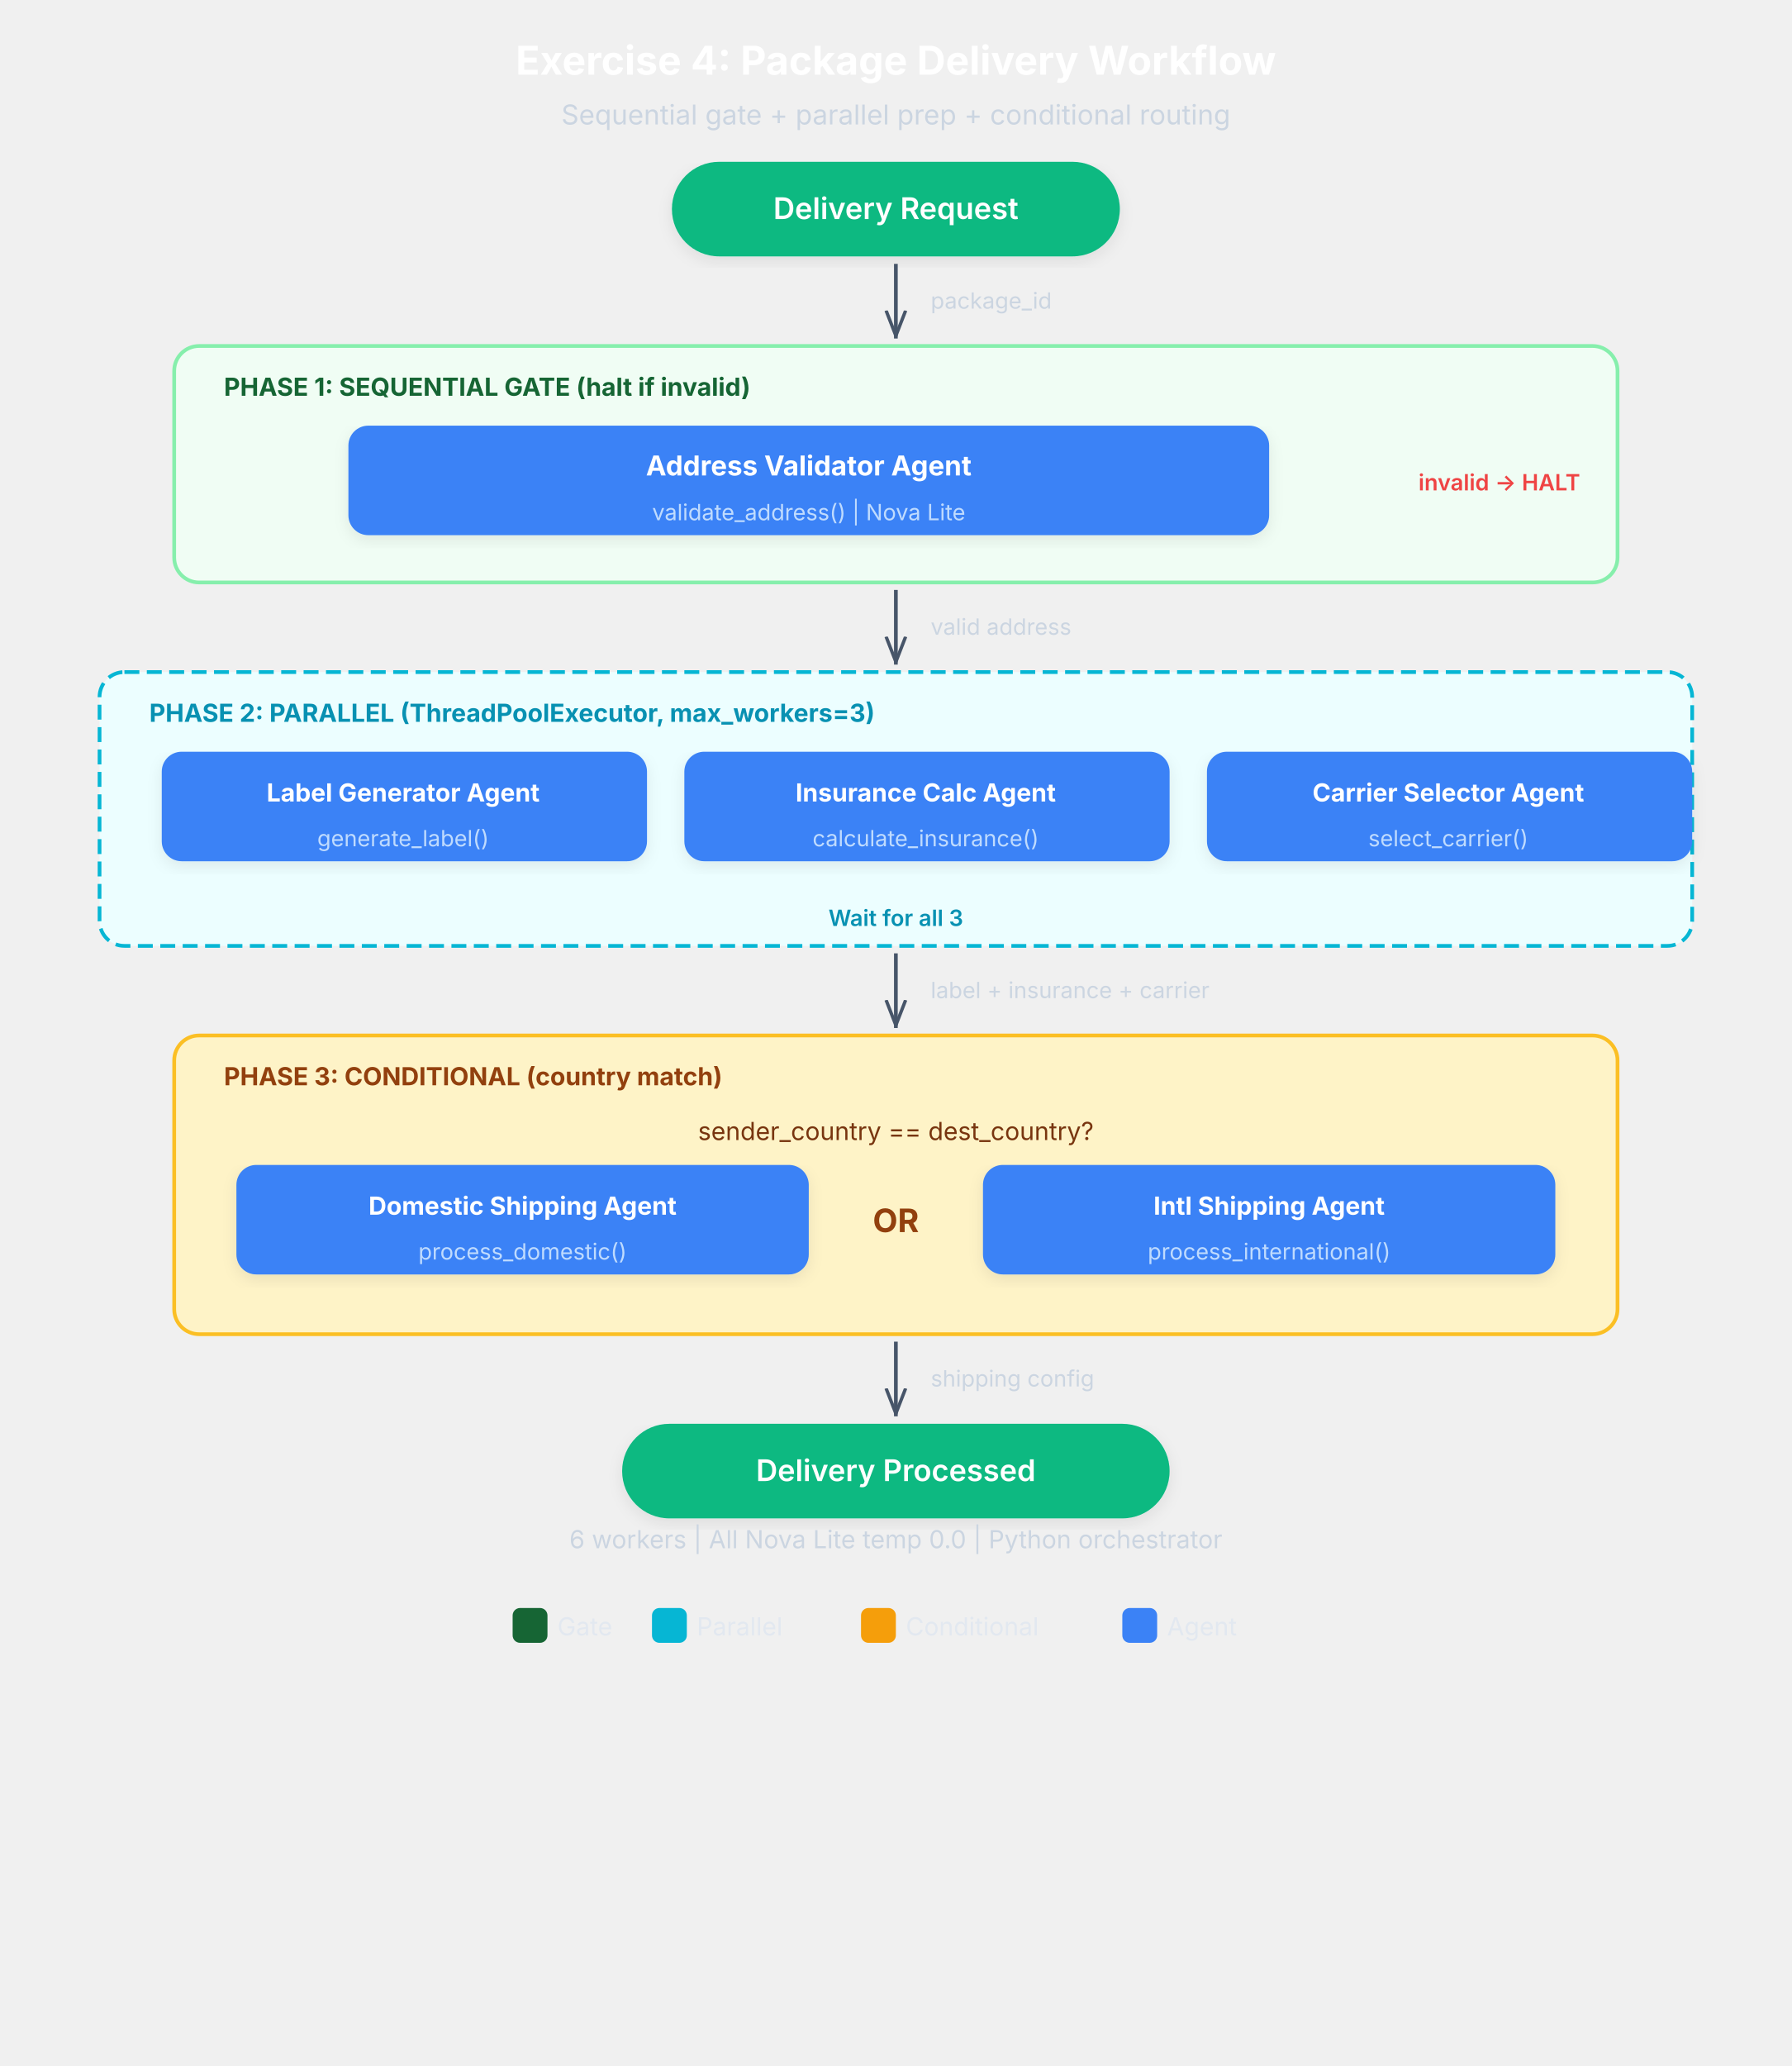
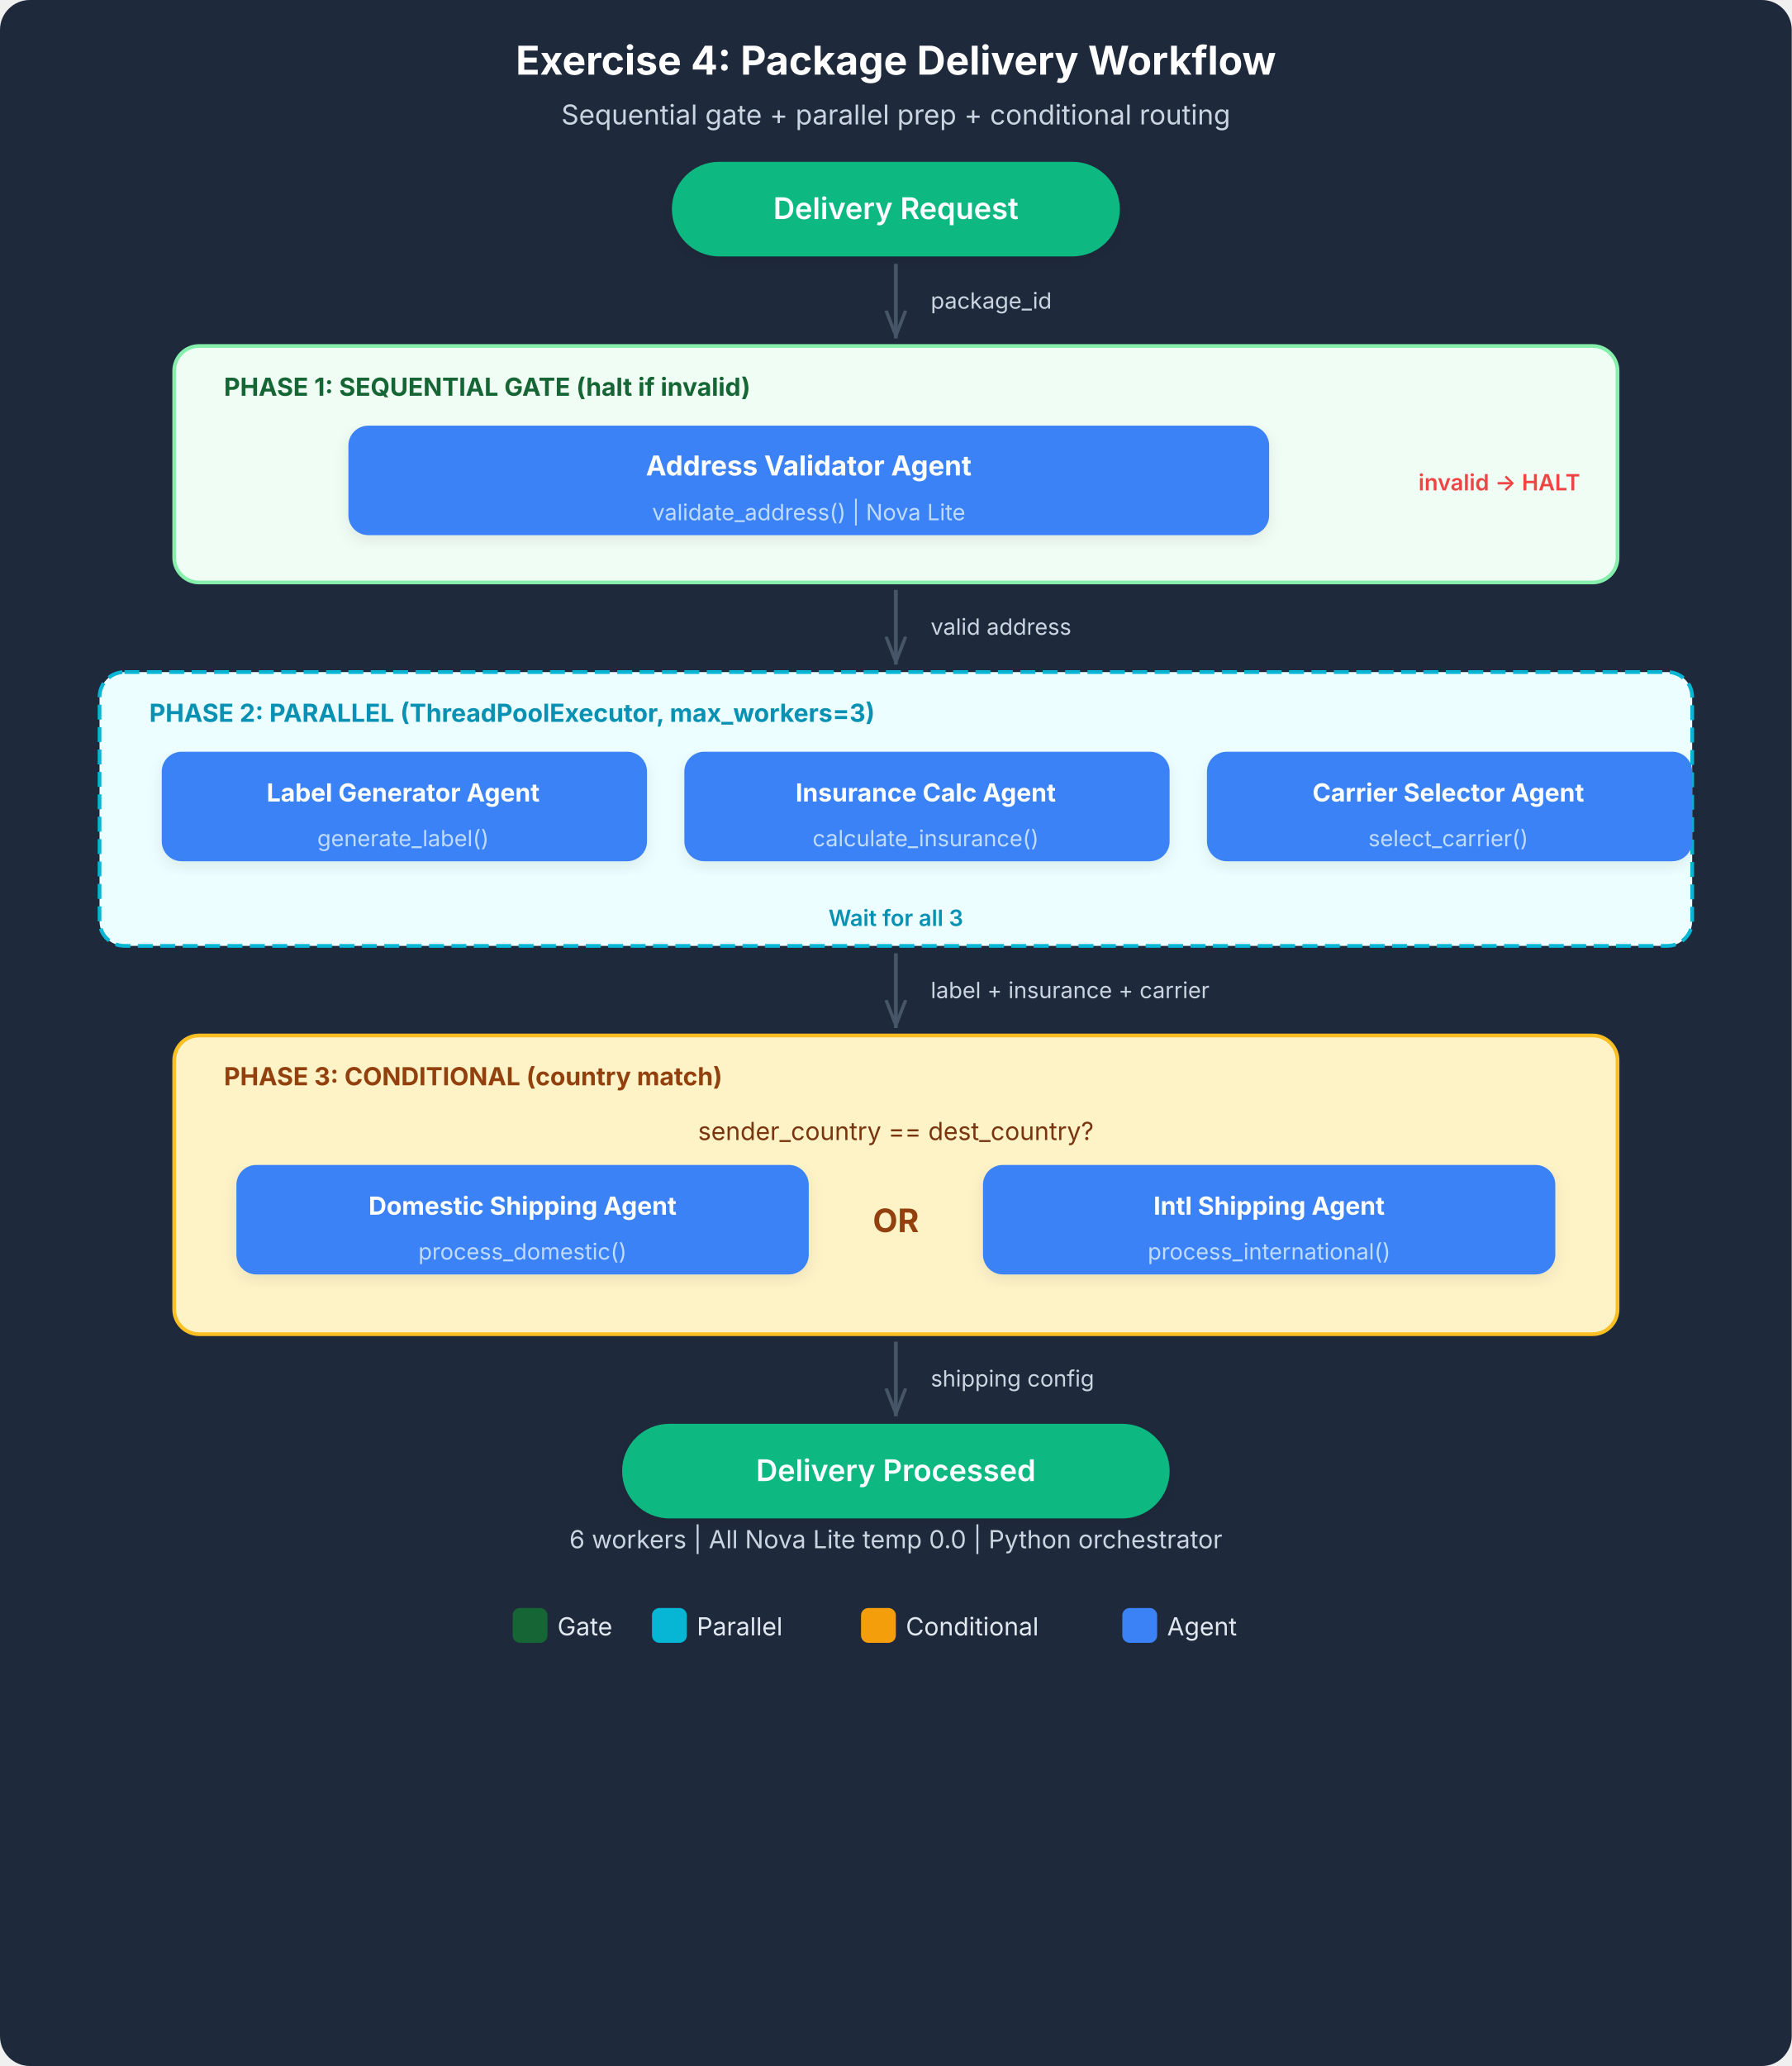
<svg xmlns="http://www.w3.org/2000/svg" viewBox="0 0 720 830" font-family="system-ui, -apple-system, &quot;Segoe UI&quot;, sans-serif">
  <defs>
    <filter id="sh" x="-4%" y="-4%" width="108%" height="116%">
      <feDropShadow dx="0" dy="2" stdDeviation="3" flood-opacity="0.08" />
    </filter>
    <marker id="a" viewBox="0 0 10 8" refX="10" refY="4" markerWidth="8" markerHeight="6" orient="auto">
      <path d="M0,0.5 L9,4 L0,7.5" fill="none" stroke="#475569" stroke-width="1.2" stroke-linejoin="round" />
    </marker>
    <marker id="ah" viewBox="0 0 10 8" refX="10" refY="4" markerWidth="8" markerHeight="6" orient="auto">
      <path d="M0,0.5 L9,4 L0,7.5" fill="none" stroke="#475569" stroke-width="1.2" stroke-linejoin="round" />
    </marker>
  </defs>
+   <rect width="720" height="830" rx="12" fill="#1e293b" />
  <text x="360" y="30" text-anchor="middle" font-size="16" font-weight="700" fill="#ffffff">Exercise 4: Package Delivery Workflow</text>
  <text x="360" y="50" text-anchor="middle" font-size="11" fill="#cbd5e1">Sequential gate + parallel prep + conditional routing</text>
  <rect x="270" y="65" width="180" height="38" rx="19" fill="#10b981" filter="url(#sh)" />
  <text x="360" y="88" text-anchor="middle" font-size="12" font-weight="600" fill="white">Delivery Request</text>
  <rect x="70" y="139" width="580" height="95" rx="10" fill="#f0fdf4" stroke="#86efac" stroke-width="1.5" />
  <text x="90" y="159" font-size="10" font-weight="700" fill="#166534">PHASE 1: SEQUENTIAL GATE (halt if invalid)</text>
  <rect x="140" y="171" width="370" height="44" rx="8" fill="#3b82f6" filter="url(#sh)" />
  <text x="325" y="191" text-anchor="middle" font-size="11" font-weight="700" fill="white">Address Validator Agent</text>
  <text x="325" y="209" text-anchor="middle" font-size="9" fill="#bfdbfe">validate_address() | Nova Lite</text>
  <text x="570" y="197" font-size="9" font-weight="600" fill="#ef4444">invalid → HALT</text>
  <rect x="40" y="270" width="640" height="110" rx="10" fill="#ecfeff" stroke="#06b6d4" stroke-width="1.5" stroke-dasharray="6,3" />
  <text x="60" y="290" font-size="10" font-weight="700" fill="#0891b2">PHASE 2: PARALLEL (ThreadPoolExecutor, max_workers=3)</text>
  <rect x="65" y="302" width="195" height="44" rx="8" fill="#3b82f6" filter="url(#sh)" />
  <text x="162" y="322" text-anchor="middle" font-size="10" font-weight="700" fill="white">Label Generator Agent</text>
  <text x="162" y="340" text-anchor="middle" font-size="9" fill="#bfdbfe">generate_label()</text>
  <rect x="275" y="302" width="195" height="44" rx="8" fill="#3b82f6" filter="url(#sh)" />
  <text x="372" y="322" text-anchor="middle" font-size="10" font-weight="700" fill="white">Insurance Calc Agent</text>
  <text x="372" y="340" text-anchor="middle" font-size="9" fill="#bfdbfe">calculate_insurance()</text>
  <rect x="485" y="302" width="195" height="44" rx="8" fill="#3b82f6" filter="url(#sh)" />
  <text x="582" y="322" text-anchor="middle" font-size="10" font-weight="700" fill="white">Carrier Selector Agent</text>
  <text x="582" y="340" text-anchor="middle" font-size="9" fill="#bfdbfe">select_carrier()</text>
  <text x="360" y="372" text-anchor="middle" font-size="9" font-weight="600" fill="#0891b2">Wait for all 3</text>
  <rect x="70" y="416" width="580" height="120" rx="10" fill="#fef3c7" stroke="#fbbf24" stroke-width="1.5" />
  <text x="90" y="436" font-size="10" font-weight="700" fill="#92400e">PHASE 3: CONDITIONAL (country match)</text>
  <text x="360" y="458" text-anchor="middle" font-size="10" fill="#78350f">sender_country == dest_country?</text>
  <rect x="95" y="468" width="230" height="44" rx="8" fill="#3b82f6" filter="url(#sh)" />
  <text x="210" y="488" text-anchor="middle" font-size="10" font-weight="700" fill="white">Domestic Shipping Agent</text>
  <text x="210" y="506" text-anchor="middle" font-size="9" fill="#bfdbfe">process_domestic()</text>
  <text x="360" y="495" text-anchor="middle" font-size="13" font-weight="700" fill="#92400e">OR</text>
  <rect x="395" y="468" width="230" height="44" rx="8" fill="#3b82f6" filter="url(#sh)" />
  <text x="510" y="488" text-anchor="middle" font-size="10" font-weight="700" fill="white">Intl Shipping Agent</text>
  <text x="510" y="506" text-anchor="middle" font-size="9" fill="#bfdbfe">process_international()</text>
  <rect x="250" y="572" width="220" height="38" rx="19" fill="#10b981" filter="url(#sh)" />
  <text x="360" y="595" text-anchor="middle" font-size="12" font-weight="600" fill="white">Delivery Processed</text>
  <text x="360" y="622" text-anchor="middle" font-size="10" fill="#cbd5e1">6 workers | All Nova Lite temp 0.0 | Python orchestrator</text>
  <rect x="206" y="646" width="14" height="14" rx="3" fill="#166534" />
  <text x="224" y="657" font-size="10" fill="#e2e8f0">Gate</text>
  <rect x="262" y="646" width="14" height="14" rx="3" fill="#06b6d4" />
  <text x="280" y="657" font-size="10" fill="#e2e8f0">Parallel</text>
  <rect x="346" y="646" width="14" height="14" rx="3" fill="#f59e0b" />
  <text x="364" y="657" font-size="10" fill="#e2e8f0">Conditional</text>
  <rect x="451" y="646" width="14" height="14" rx="3" fill="#3b82f6" />
  <text x="469" y="657" font-size="10" fill="#e2e8f0">Agent</text>
  <g id="arrows">
    <line x1="360" y1="106" x2="360" y2="136" stroke="#475569" stroke-width="1.5" marker-end="url(#a)" />
    <text x="374" y="124" font-size="9" fill="#cbd5e1">package_id</text>
    <line x1="360" y1="237" x2="360" y2="267" stroke="#475569" stroke-width="1.5" marker-end="url(#a)" />
    <text x="374" y="255" font-size="9" fill="#cbd5e1">valid address</text>
    <line x1="360" y1="383" x2="360" y2="413" stroke="#475569" stroke-width="1.5" marker-end="url(#a)" />
    <text x="374" y="401" font-size="9" fill="#cbd5e1">label + insurance + carrier</text>
    <line x1="360" y1="539" x2="360" y2="569" stroke="#475569" stroke-width="1.5" marker-end="url(#a)" />
    <text x="374" y="557" font-size="9" fill="#cbd5e1">shipping config</text>
  </g>
</svg>
